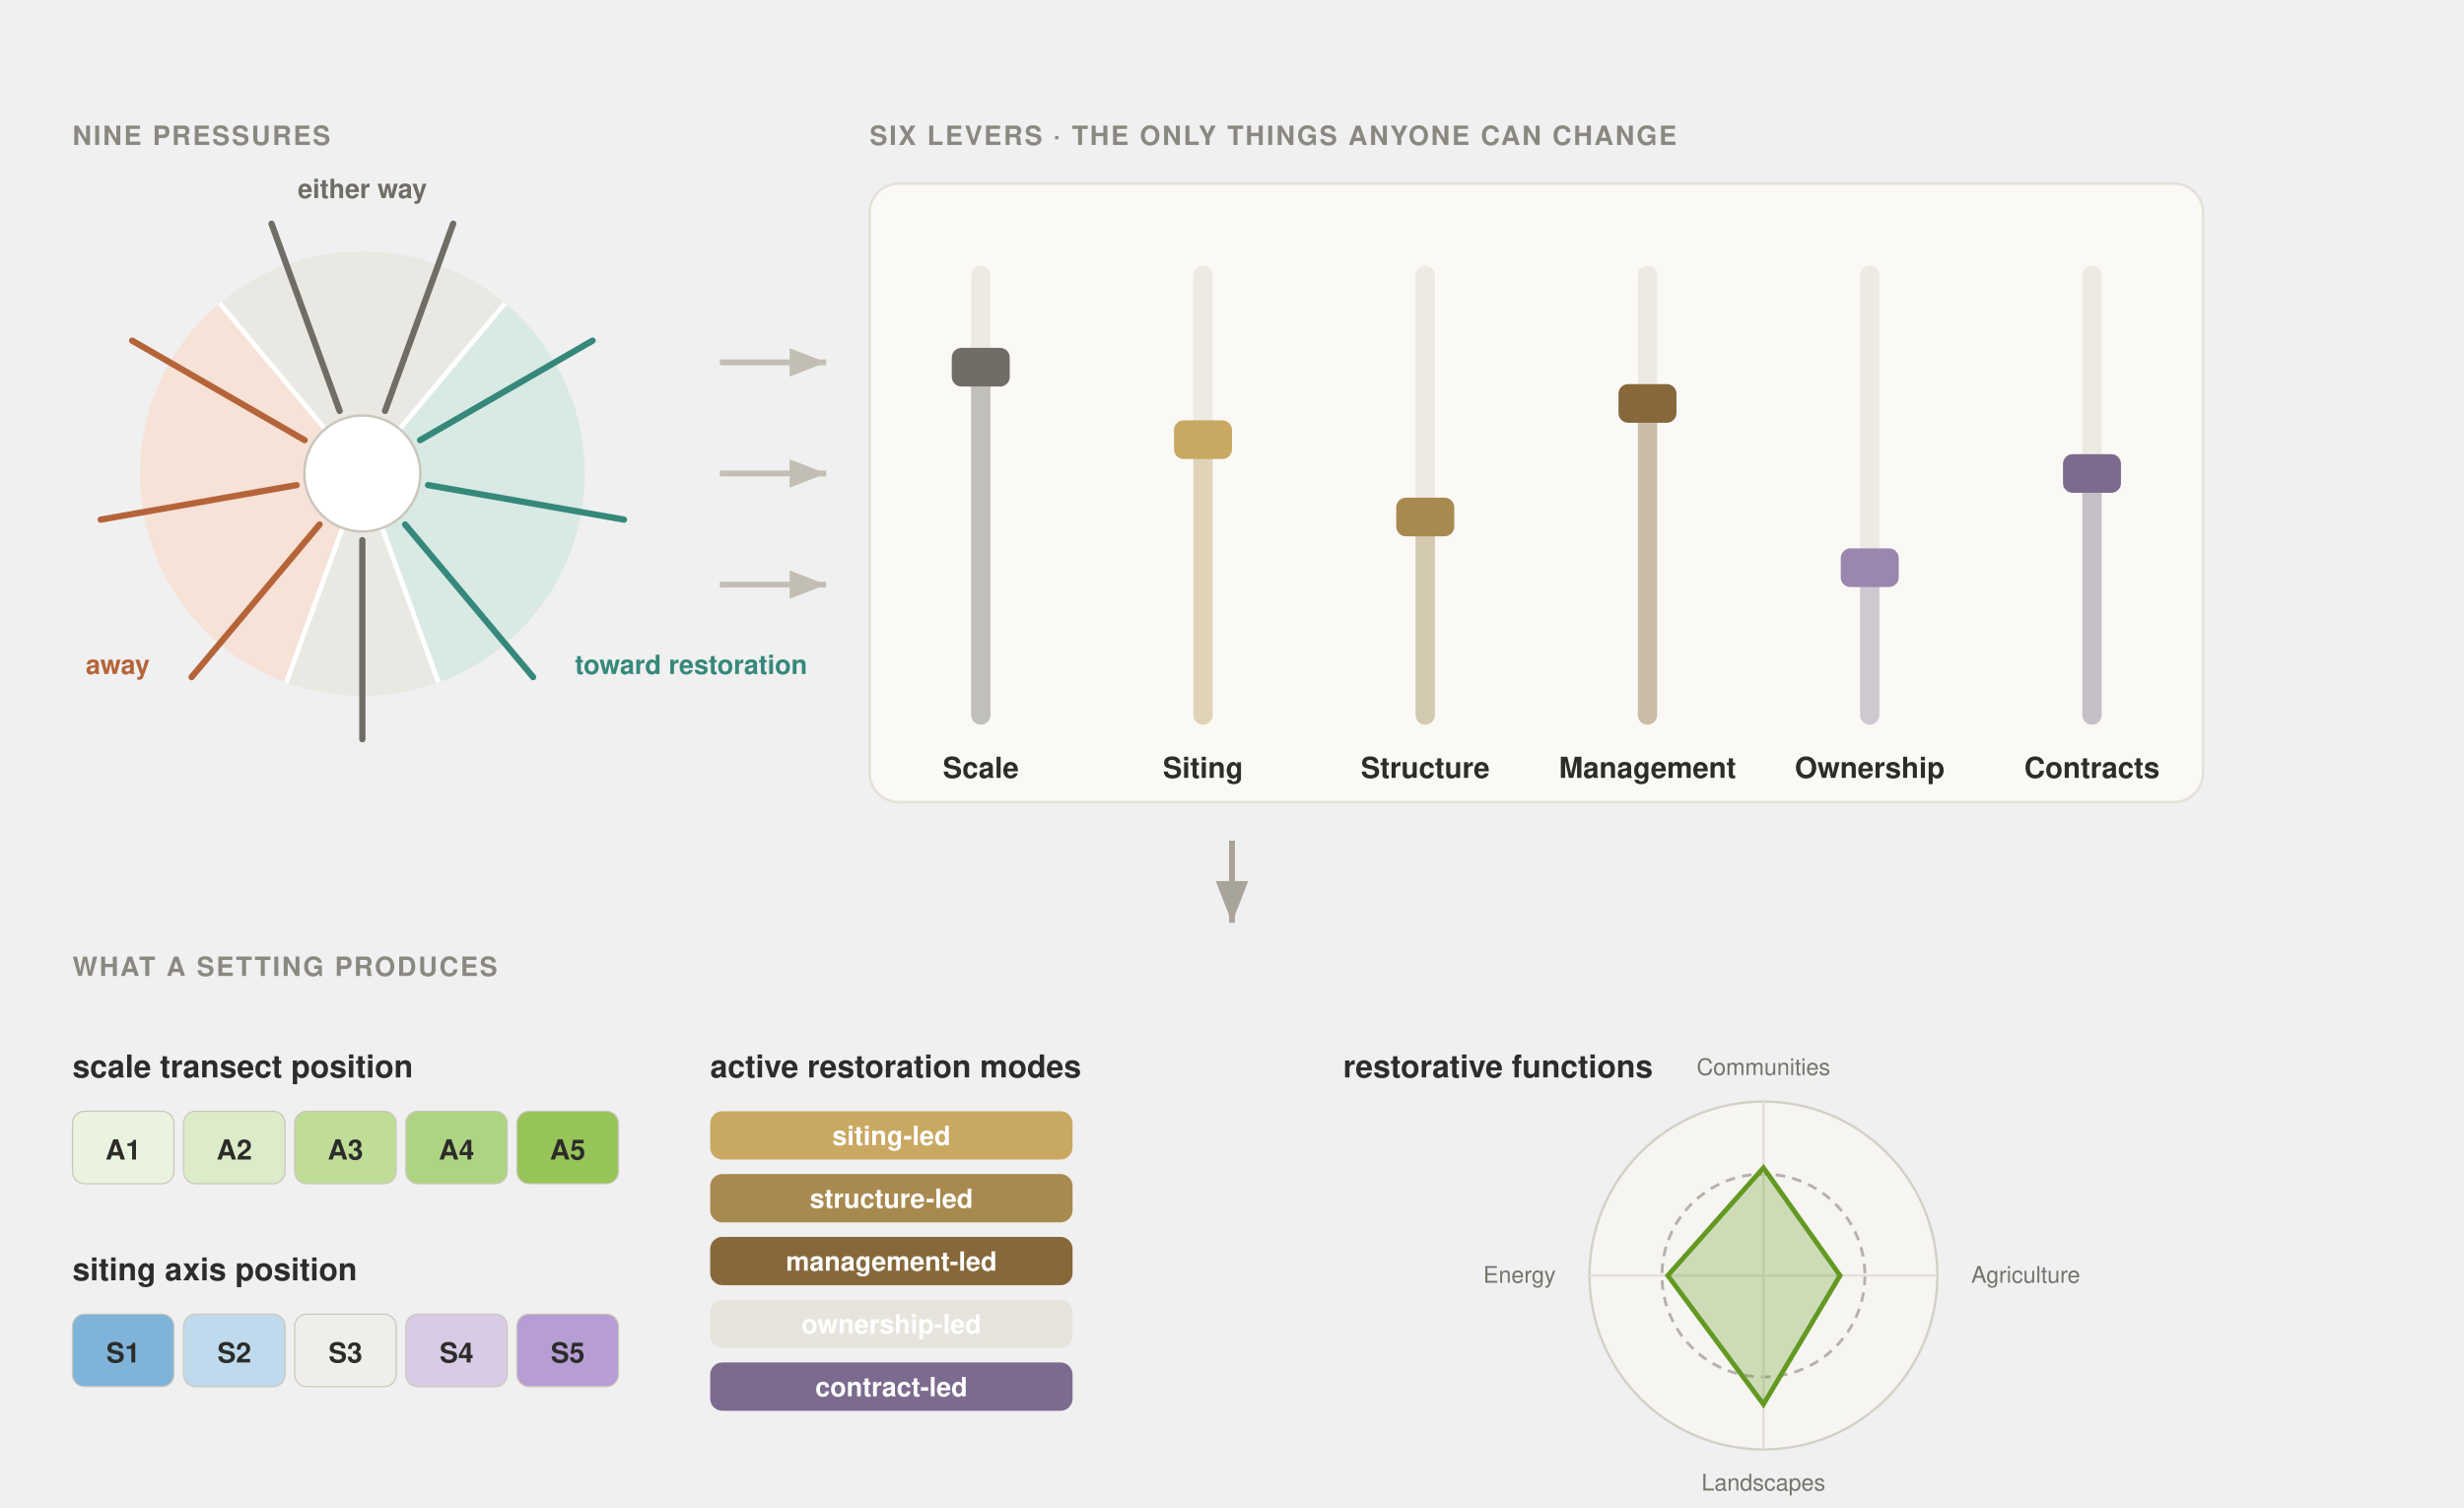
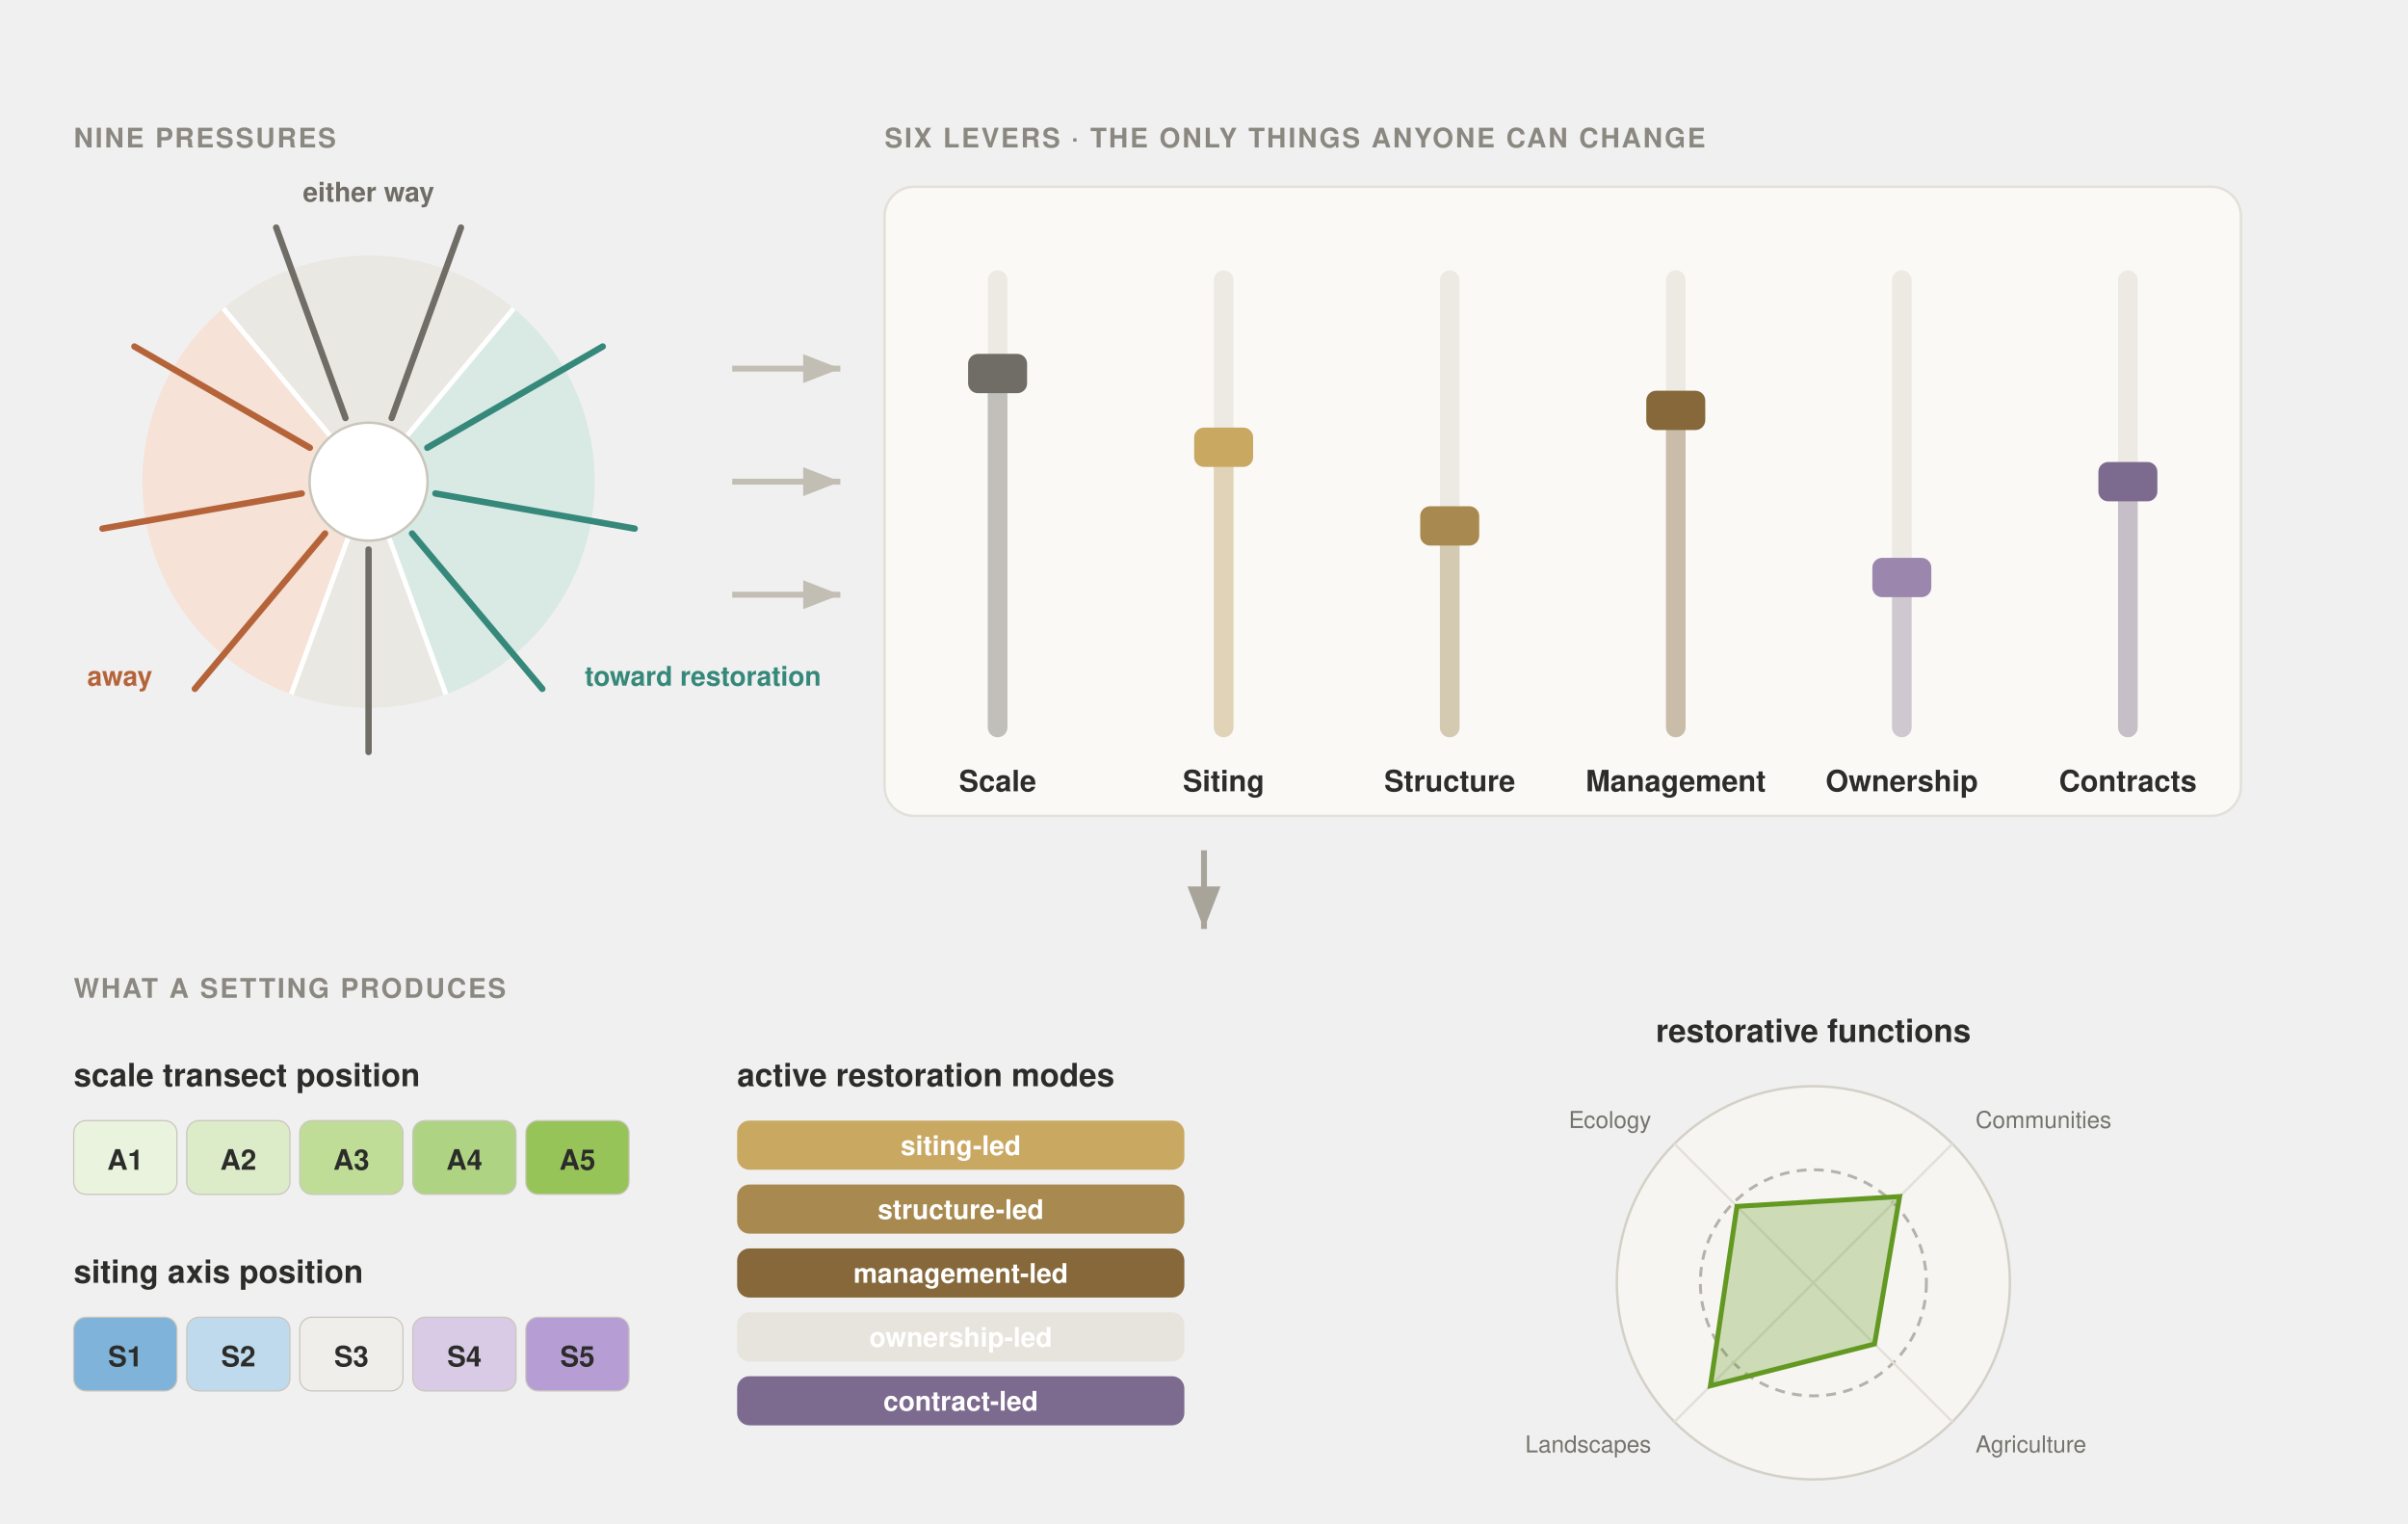
- <svg xmlns="http://www.w3.org/2000/svg" width="1020" height="624" viewBox="0 0 1020 624" role="img">
+ <svg xmlns="http://www.w3.org/2000/svg" width="980" height="620" viewBox="0 0 980 620" role="img">
  <style>
text{font-family:ui-sans-serif,system-ui,-apple-system,"Segoe UI",Helvetica,Arial,sans-serif}
.eb{font-size:11px;font-weight:700;fill:#8a8880;letter-spacing:.07em}
.nm{font-size:12px;font-weight:600;fill:#2c2c2a}
.ot{font-size:13px;font-weight:600;fill:#2c2c2a}
.cd{font-size:11.5px;font-weight:600;fill:#2c2c2a}
.cw{font-size:11px;font-weight:600;fill:#ffffff}
.pl{font-size:11px;font-weight:600}
.sc{font-size:9.5px;fill:#75736c}
</style>
  <defs>
    <marker id="p" viewBox="0 0 10 10" refX="9" refY="5" markerWidth="7" markerHeight="7" orient="auto">
      <path d="M0,1.5 L9,5 L0,8.5 z" fill="#c2beb4" />
    </marker>
    <marker id="o" viewBox="0 0 10 10" refX="9" refY="5" markerWidth="8" markerHeight="8" orient="auto">
      <path d="M0,1.5 L9,5 L0,8.5 z" fill="#a8a49a" />
    </marker>
  </defs>
  <text class="eb" x="30" y="60">NINE PRESSURES</text>
  <path d="M150,196 L90.9,125.5 A92,92 0 0 1 209.1,125.5 Z" fill="#eae8e3" />
  <path d="M150,196 L209.1,125.5 A92,92 0 0 1 181.5,282.5 Z" fill="#d9e9e4" />
  <path d="M150,196 L181.5,282.5 A92,92 0 0 1 118.5,282.5 Z" fill="#eae8e3" />
  <path d="M150,196 L118.5,282.5 A92,92 0 0 1 90.9,125.5 Z" fill="#f6e2d7" />
  <line x1="150" y1="196" x2="90.9" y2="125.5" stroke="#ffffff" stroke-width="2" />
  <line x1="150" y1="196" x2="209.1" y2="125.5" stroke="#ffffff" stroke-width="2" />
  <line x1="150" y1="196" x2="181.5" y2="282.5" stroke="#ffffff" stroke-width="2" />
  <line x1="150" y1="196" x2="118.5" y2="282.5" stroke="#ffffff" stroke-width="2" />
  <line x1="112.4" y1="92.6" x2="140.6" y2="170.1" stroke="#6f6d66" stroke-width="2.6" stroke-linecap="round" />
  <line x1="187.6" y1="92.6" x2="159.4" y2="170.1" stroke="#6f6d66" stroke-width="2.6" stroke-linecap="round" />
  <line x1="245.3" y1="141.0" x2="173.9" y2="182.2" stroke="#35887a" stroke-width="2.6" stroke-linecap="round" />
  <line x1="258.3" y1="215.1" x2="177.2" y2="200.8" stroke="#35887a" stroke-width="2.6" stroke-linecap="round" />
  <line x1="220.7" y1="280.3" x2="167.7" y2="217.1" stroke="#35887a" stroke-width="2.6" stroke-linecap="round" />
  <line x1="150.0" y1="306.0" x2="150.0" y2="223.6" stroke="#6f6d66" stroke-width="2.6" stroke-linecap="round" />
  <line x1="79.3" y1="280.3" x2="132.3" y2="217.1" stroke="#b5643a" stroke-width="2.6" stroke-linecap="round" />
  <line x1="41.7" y1="215.1" x2="122.8" y2="200.8" stroke="#b5643a" stroke-width="2.6" stroke-linecap="round" />
  <line x1="54.7" y1="141.0" x2="126.1" y2="182.2" stroke="#b5643a" stroke-width="2.6" stroke-linecap="round" />
  <circle cx="150" cy="196" r="24" fill="#ffffff" stroke="#c9c6bc" stroke-width="1" />
  <text class="pl" x="150" y="82" text-anchor="middle" fill="#6f6d66">either way</text>
  <text class="pl" x="238" y="279" text-anchor="start" fill="#35887a">toward restoration</text>
  <text class="pl" x="62" y="279" text-anchor="end" fill="#b5643a">away</text>
  <rect x="360" y="76" width="552" height="256" rx="12" fill="#faf9f6" stroke="#e2e0d8" />
  <text class="eb" x="360" y="60">SIX LEVERS · THE ONLY THINGS ANYONE CAN CHANGE</text>
  <rect x="402" y="110" width="8" height="190" rx="4" fill="#eceae3" />
  <rect x="402" y="152" width="8" height="148" rx="4" fill="#6f6d66" opacity="0.34" />
  <rect x="394" y="144" width="24" height="16" rx="4" fill="#6f6d66" />
  <text class="nm" x="406" y="322" text-anchor="middle">Scale</text>
  <rect x="494" y="110" width="8" height="190" rx="4" fill="#eceae3" />
  <rect x="494" y="182" width="8" height="118" rx="4" fill="#c9a862" opacity="0.34" />
  <rect x="486" y="174" width="24" height="16" rx="4" fill="#c9a862" />
  <text class="nm" x="498" y="322" text-anchor="middle">Siting</text>
  <rect x="586" y="110" width="8" height="190" rx="4" fill="#eceae3" />
  <rect x="586" y="214" width="8" height="86" rx="4" fill="#a8894f" opacity="0.34" />
  <rect x="578" y="206" width="24" height="16" rx="4" fill="#a8894f" />
  <text class="nm" x="590" y="322" text-anchor="middle">Structure</text>
  <rect x="678" y="110" width="8" height="190" rx="4" fill="#eceae3" />
  <rect x="678" y="167" width="8" height="133" rx="4" fill="#86683a" opacity="0.34" />
  <rect x="670" y="159" width="24" height="16" rx="4" fill="#86683a" />
  <text class="nm" x="682" y="322" text-anchor="middle">Management</text>
  <rect x="770" y="110" width="8" height="190" rx="4" fill="#eceae3" />
  <rect x="770" y="235" width="8" height="65" rx="4" fill="#9b86ad" opacity="0.34" />
  <rect x="762" y="227" width="24" height="16" rx="4" fill="#9b86ad" />
  <text class="nm" x="774" y="322" text-anchor="middle">Ownership</text>
  <rect x="862" y="110" width="8" height="190" rx="4" fill="#eceae3" />
  <rect x="862" y="196" width="8" height="104" rx="4" fill="#7d6b8f" opacity="0.34" />
  <rect x="854" y="188" width="24" height="16" rx="4" fill="#7d6b8f" />
  <text class="nm" x="866" y="322" text-anchor="middle">Contracts</text>
  <line x1="298" y1="150" x2="342" y2="150" stroke="#c2beb4" stroke-width="2.4" marker-end="url(#p)" />
  <line x1="298" y1="196" x2="342" y2="196" stroke="#c2beb4" stroke-width="2.4" marker-end="url(#p)" />
  <line x1="298" y1="242" x2="342" y2="242" stroke="#c2beb4" stroke-width="2.4" marker-end="url(#p)" />
-   <line x1="510.0" y1="348" x2="510.0" y2="382" stroke="#a8a49a" stroke-width="2.4" marker-end="url(#o)" />
-   <text class="eb" x="30" y="404">WHAT A SETTING PRODUCES</text>
-   <text class="ot" x="30" y="446">scale transect position</text>
-   <rect x="30" y="460" width="42" height="30" rx="5" fill="#EAF3DE" stroke="#c9c6bc" stroke-width="0.5" />
-   <text class="cd" x="51.0" y="480" text-anchor="middle">A1</text>
-   <rect x="76" y="460" width="42" height="30" rx="5" fill="#DCEBC8" stroke="#c9c6bc" stroke-width="0.5" />
-   <text class="cd" x="97.0" y="480" text-anchor="middle">A2</text>
-   <rect x="122" y="460" width="42" height="30" rx="5" fill="#C0DD97" stroke="#c9c6bc" stroke-width="0.5" />
-   <text class="cd" x="143.0" y="480" text-anchor="middle">A3</text>
-   <rect x="168" y="460" width="42" height="30" rx="5" fill="#AED483" stroke="#c9c6bc" stroke-width="0.5" />
-   <text class="cd" x="189.0" y="480" text-anchor="middle">A4</text>
-   <rect x="214" y="460" width="42" height="30" rx="5" fill="#97C459" stroke="#c9c6bc" stroke-width="0.5" />
-   <text class="cd" x="235.0" y="480" text-anchor="middle">A5</text>
-   <text class="ot" x="30" y="530">siting axis position</text>
-   <rect x="30" y="544" width="42" height="30" rx="5" fill="#7fb3d9" stroke="#c9c6bc" stroke-width="0.5" />
-   <text class="cd" x="51.0" y="564" text-anchor="middle">S1</text>
-   <rect x="76" y="544" width="42" height="30" rx="5" fill="#bfdaec" stroke="#c9c6bc" stroke-width="0.5" />
-   <text class="cd" x="97.0" y="564" text-anchor="middle">S2</text>
-   <rect x="122" y="544" width="42" height="30" rx="5" fill="#efeeea" stroke="#c9c6bc" stroke-width="0.5" />
-   <text class="cd" x="143.0" y="564" text-anchor="middle">S3</text>
-   <rect x="168" y="544" width="42" height="30" rx="5" fill="#d9cbe6" stroke="#c9c6bc" stroke-width="0.5" />
-   <text class="cd" x="189.0" y="564" text-anchor="middle">S4</text>
-   <rect x="214" y="544" width="42" height="30" rx="5" fill="#b69ed4" stroke="#c9c6bc" stroke-width="0.5" />
-   <text class="cd" x="235.0" y="564" text-anchor="middle">S5</text>
-   <text class="ot" x="294" y="446">active restoration modes</text>
-   <rect x="294" y="460" width="150" height="20" rx="5" fill="#c9a862" />
-   <text class="cw" x="369" y="474" text-anchor="middle">siting-led</text>
-   <rect x="294" y="486" width="150" height="20" rx="5" fill="#a8894f" />
-   <text class="cw" x="369" y="500" text-anchor="middle">structure-led</text>
-   <rect x="294" y="512" width="150" height="20" rx="5" fill="#86683a" />
-   <text class="cw" x="369" y="526" text-anchor="middle">management-led</text>
-   <rect x="294" y="538" width="150" height="20" rx="5" fill="#e6e4dc" />
-   <text class="cw" x="369" y="552" text-anchor="middle" fill="#9c988e">ownership-led</text>
-   <rect x="294" y="564" width="150" height="20" rx="5" fill="#7d6b8f" />
-   <text class="cw" x="369" y="578" text-anchor="middle">contract-led</text>
-   <text class="ot" x="556" y="446">restorative functions</text>
-   <circle cx="730" cy="528" r="72" fill="#f6f5f1" stroke="#d3d1c7" stroke-width="1" />
-   <circle cx="730" cy="528" r="42" fill="none" stroke="#b4b2a9" stroke-width="1.2" stroke-dasharray="4 3" />
-   <line x1="730" y1="528" x2="730.0" y2="456.0" stroke="#e2e0d8" stroke-width="1" />
-   <line x1="730" y1="528" x2="802.0" y2="528.0" stroke="#e2e0d8" stroke-width="1" />
-   <line x1="730" y1="528" x2="730.0" y2="600.0" stroke="#e2e0d8" stroke-width="1" />
-   <line x1="730" y1="528" x2="658.0" y2="528.0" stroke="#e2e0d8" stroke-width="1" />
-   <polygon points="730.0,483.4 761.7,528.0 730.0,581.3 690.4,528.0" fill="#639922" fill-opacity="0.28" stroke="#639922" stroke-width="2" />
-   <text class="sc" x="730" y="445" text-anchor="middle">Communities</text>
-   <text class="sc" x="816" y="531" text-anchor="start">Agriculture</text>
-   <text class="sc" x="730" y="617" text-anchor="middle">Landscapes</text>
-   <text class="sc" x="644" y="531" text-anchor="end">Energy</text>
+   <line x1="490.0" y1="346" x2="490.0" y2="378" stroke="#a8a49a" stroke-width="2.4" marker-end="url(#o)" />
+   <text class="eb" x="30" y="406">WHAT A SETTING PRODUCES</text>
+   <text class="ot" x="30" y="442">scale transect position</text>
+   <rect x="30" y="456" width="42" height="30" rx="5" fill="#EAF3DE" stroke="#c9c6bc" stroke-width="0.5" />
+   <text class="cd" x="51.0" y="476" text-anchor="middle">A1</text>
+   <rect x="76" y="456" width="42" height="30" rx="5" fill="#DCEBC8" stroke="#c9c6bc" stroke-width="0.5" />
+   <text class="cd" x="97.0" y="476" text-anchor="middle">A2</text>
+   <rect x="122" y="456" width="42" height="30" rx="5" fill="#C0DD97" stroke="#c9c6bc" stroke-width="0.5" />
+   <text class="cd" x="143.0" y="476" text-anchor="middle">A3</text>
+   <rect x="168" y="456" width="42" height="30" rx="5" fill="#AED483" stroke="#c9c6bc" stroke-width="0.5" />
+   <text class="cd" x="189.0" y="476" text-anchor="middle">A4</text>
+   <rect x="214" y="456" width="42" height="30" rx="5" fill="#97C459" stroke="#c9c6bc" stroke-width="0.5" />
+   <text class="cd" x="235.0" y="476" text-anchor="middle">A5</text>
+   <text class="ot" x="30" y="522">siting axis position</text>
+   <rect x="30" y="536" width="42" height="30" rx="5" fill="#7fb3d9" stroke="#c9c6bc" stroke-width="0.5" />
+   <text class="cd" x="51.0" y="556" text-anchor="middle">S1</text>
+   <rect x="76" y="536" width="42" height="30" rx="5" fill="#bfdaec" stroke="#c9c6bc" stroke-width="0.5" />
+   <text class="cd" x="97.0" y="556" text-anchor="middle">S2</text>
+   <rect x="122" y="536" width="42" height="30" rx="5" fill="#efeeea" stroke="#c9c6bc" stroke-width="0.5" />
+   <text class="cd" x="143.0" y="556" text-anchor="middle">S3</text>
+   <rect x="168" y="536" width="42" height="30" rx="5" fill="#d9cbe6" stroke="#c9c6bc" stroke-width="0.5" />
+   <text class="cd" x="189.0" y="556" text-anchor="middle">S4</text>
+   <rect x="214" y="536" width="42" height="30" rx="5" fill="#b69ed4" stroke="#c9c6bc" stroke-width="0.5" />
+   <text class="cd" x="235.0" y="556" text-anchor="middle">S5</text>
+   <text class="ot" x="300" y="442">active restoration modes</text>
+   <rect x="300" y="456" width="182" height="20" rx="5" fill="#c9a862" />
+   <text class="cw" x="391" y="470" text-anchor="middle">siting-led</text>
+   <rect x="300" y="482" width="182" height="20" rx="5" fill="#a8894f" />
+   <text class="cw" x="391" y="496" text-anchor="middle">structure-led</text>
+   <rect x="300" y="508" width="182" height="20" rx="5" fill="#86683a" />
+   <text class="cw" x="391" y="522" text-anchor="middle">management-led</text>
+   <rect x="300" y="534" width="182" height="20" rx="5" fill="#e6e4dc" />
+   <text class="cw" x="391" y="548" text-anchor="middle" fill="#9c988e">ownership-led</text>
+   <rect x="300" y="560" width="182" height="20" rx="5" fill="#7d6b8f" />
+   <text class="cw" x="391" y="574" text-anchor="middle">contract-led</text>
+   <text class="ot" x="738" y="424" text-anchor="middle">restorative functions</text>
+   <circle cx="738" cy="522" r="80" fill="#f6f5f1" stroke="#d3d1c7" stroke-width="1" />
+   <circle cx="738" cy="522" r="46" fill="none" stroke="#b4b2a9" stroke-width="1.2" stroke-dasharray="4 3" />
+   <line x1="738" y1="522" x2="794.6" y2="465.4" stroke="#e2e0d8" stroke-width="1" />
+   <line x1="738" y1="522" x2="794.6" y2="578.6" stroke="#e2e0d8" stroke-width="1" />
+   <line x1="738" y1="522" x2="681.4" y2="578.6" stroke="#e2e0d8" stroke-width="1" />
+   <line x1="738" y1="522" x2="681.4" y2="465.4" stroke="#e2e0d8" stroke-width="1" />
+   <polygon points="773.1,486.9 762.9,546.9 696.1,563.9 706.9,490.9" fill="#639922" fill-opacity="0.28" stroke="#639922" stroke-width="2" />
+   <text class="sc" x="804" y="459" text-anchor="start">Communities</text>
+   <text class="sc" x="804" y="591" text-anchor="start">Agriculture</text>
+   <text class="sc" x="672" y="591" text-anchor="end">Landscapes</text>
+   <text class="sc" x="672" y="459" text-anchor="end">Ecology</text>
</svg>
